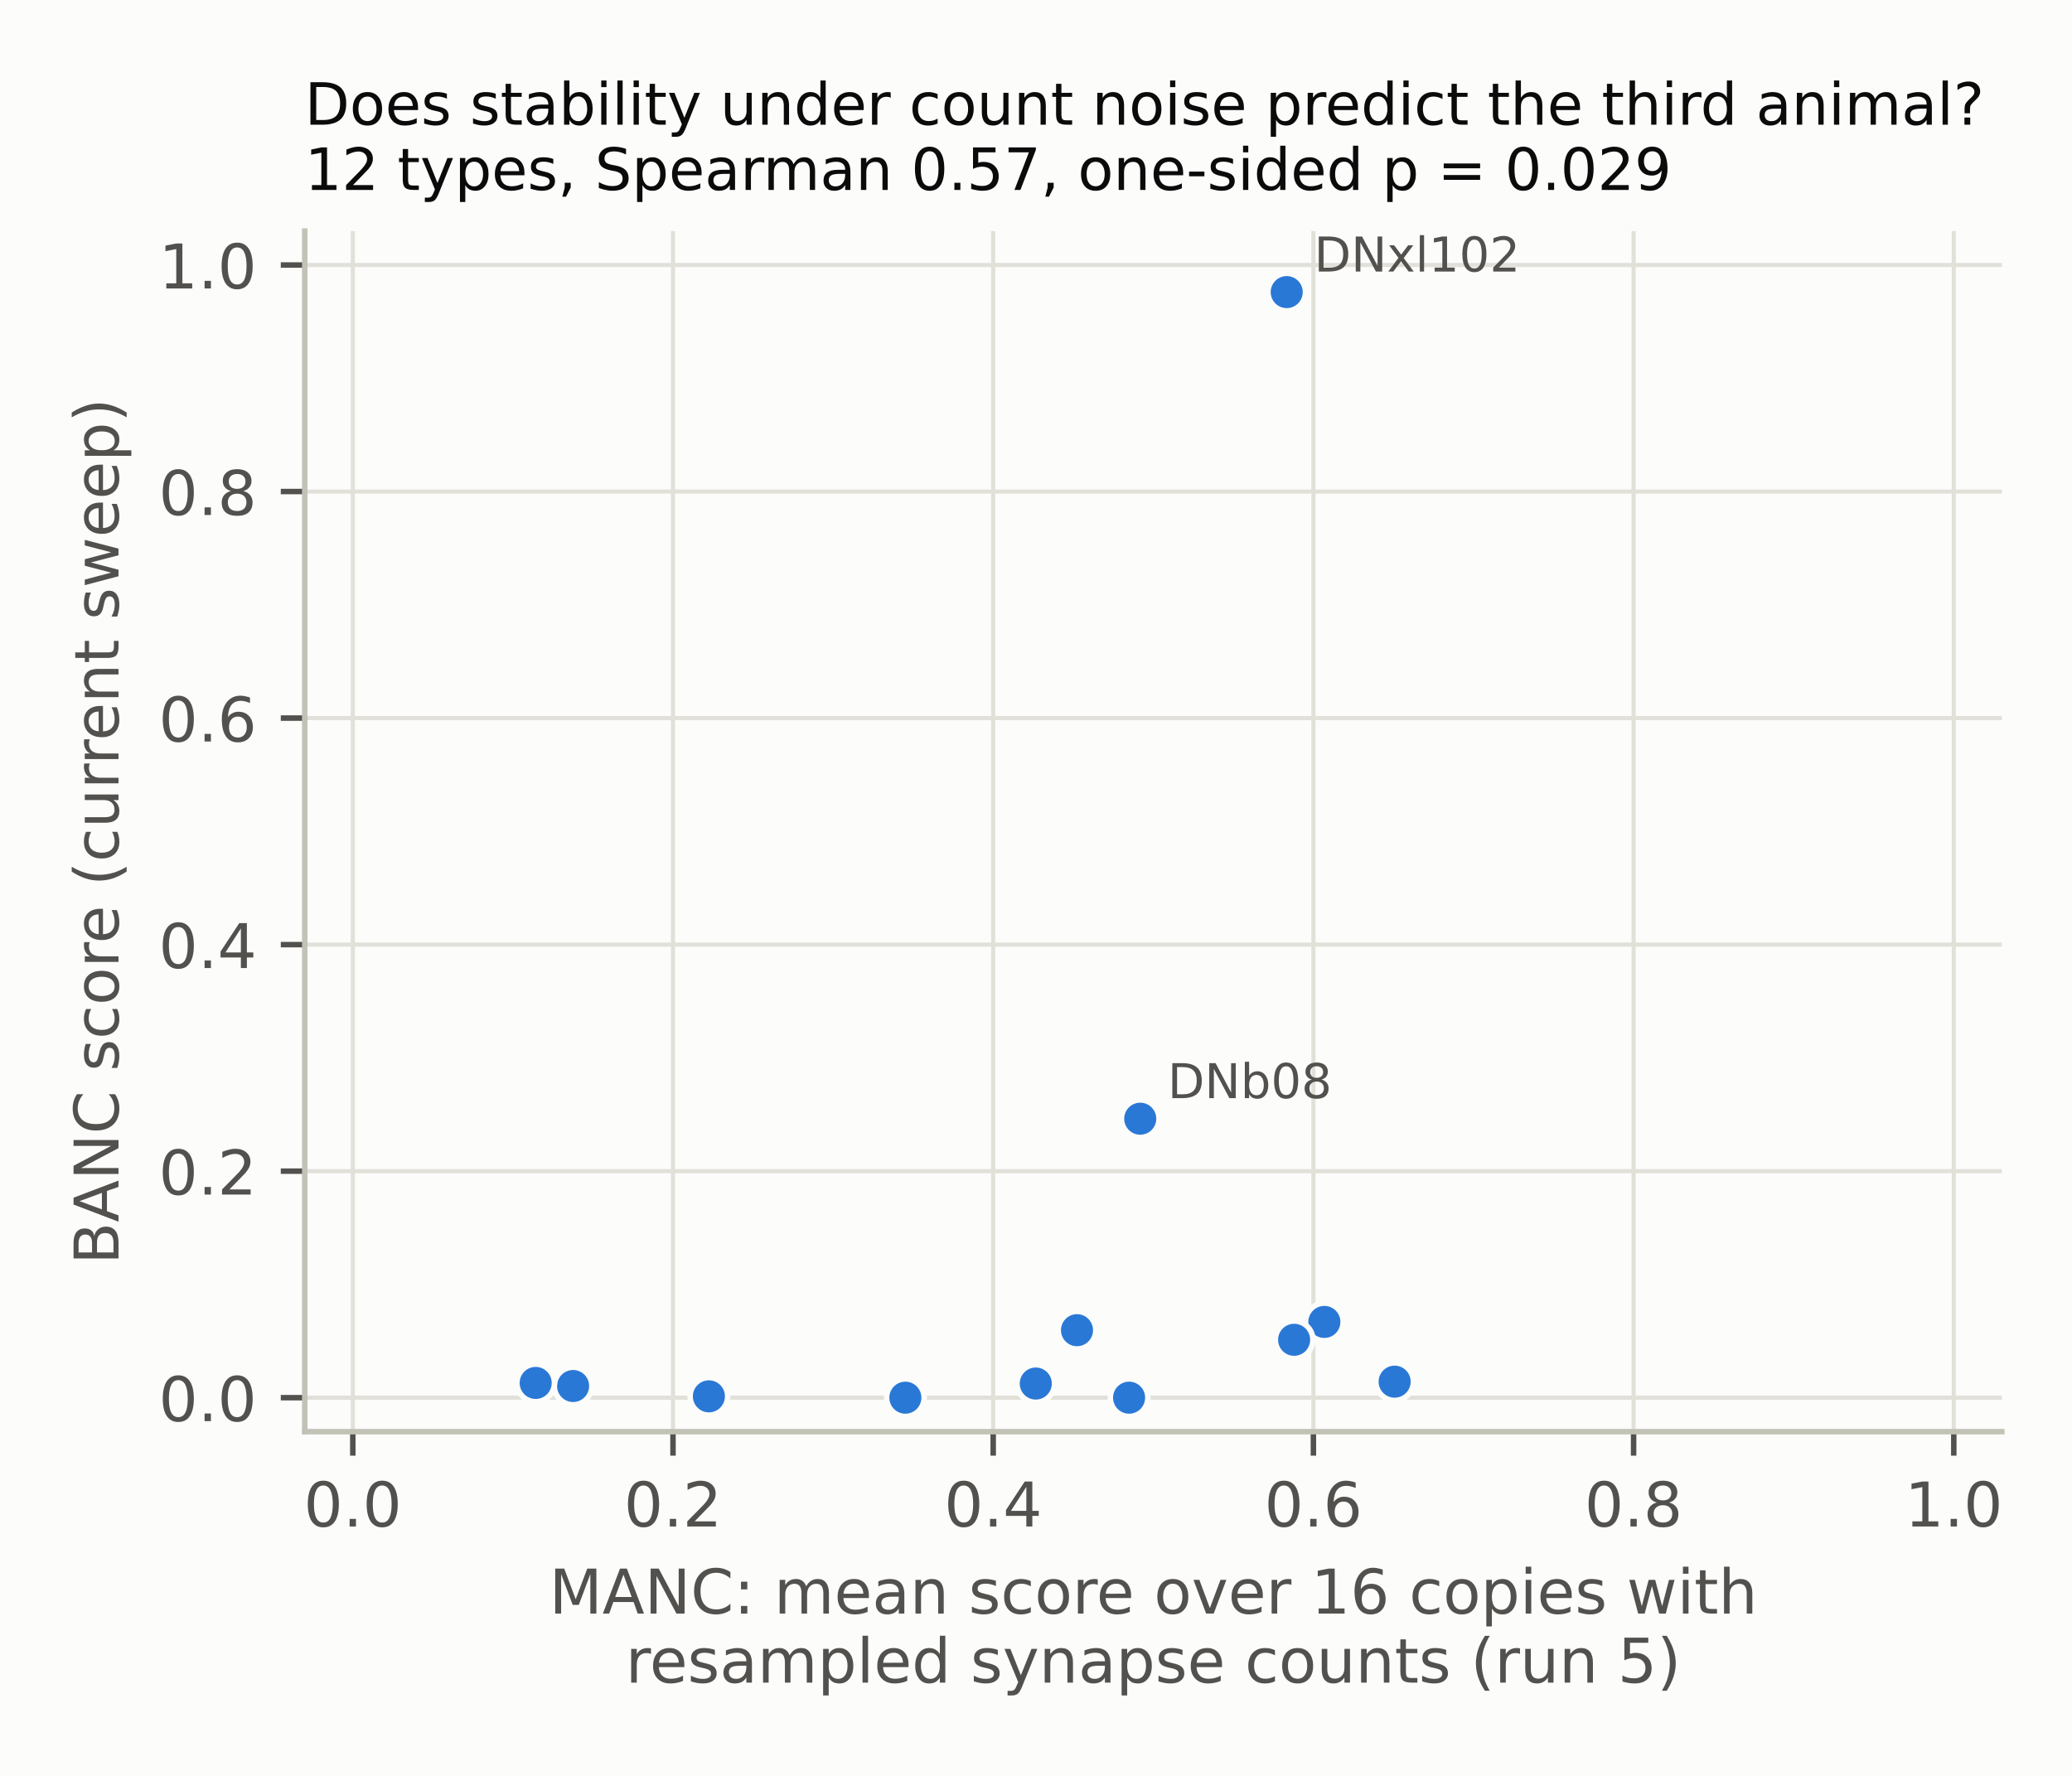
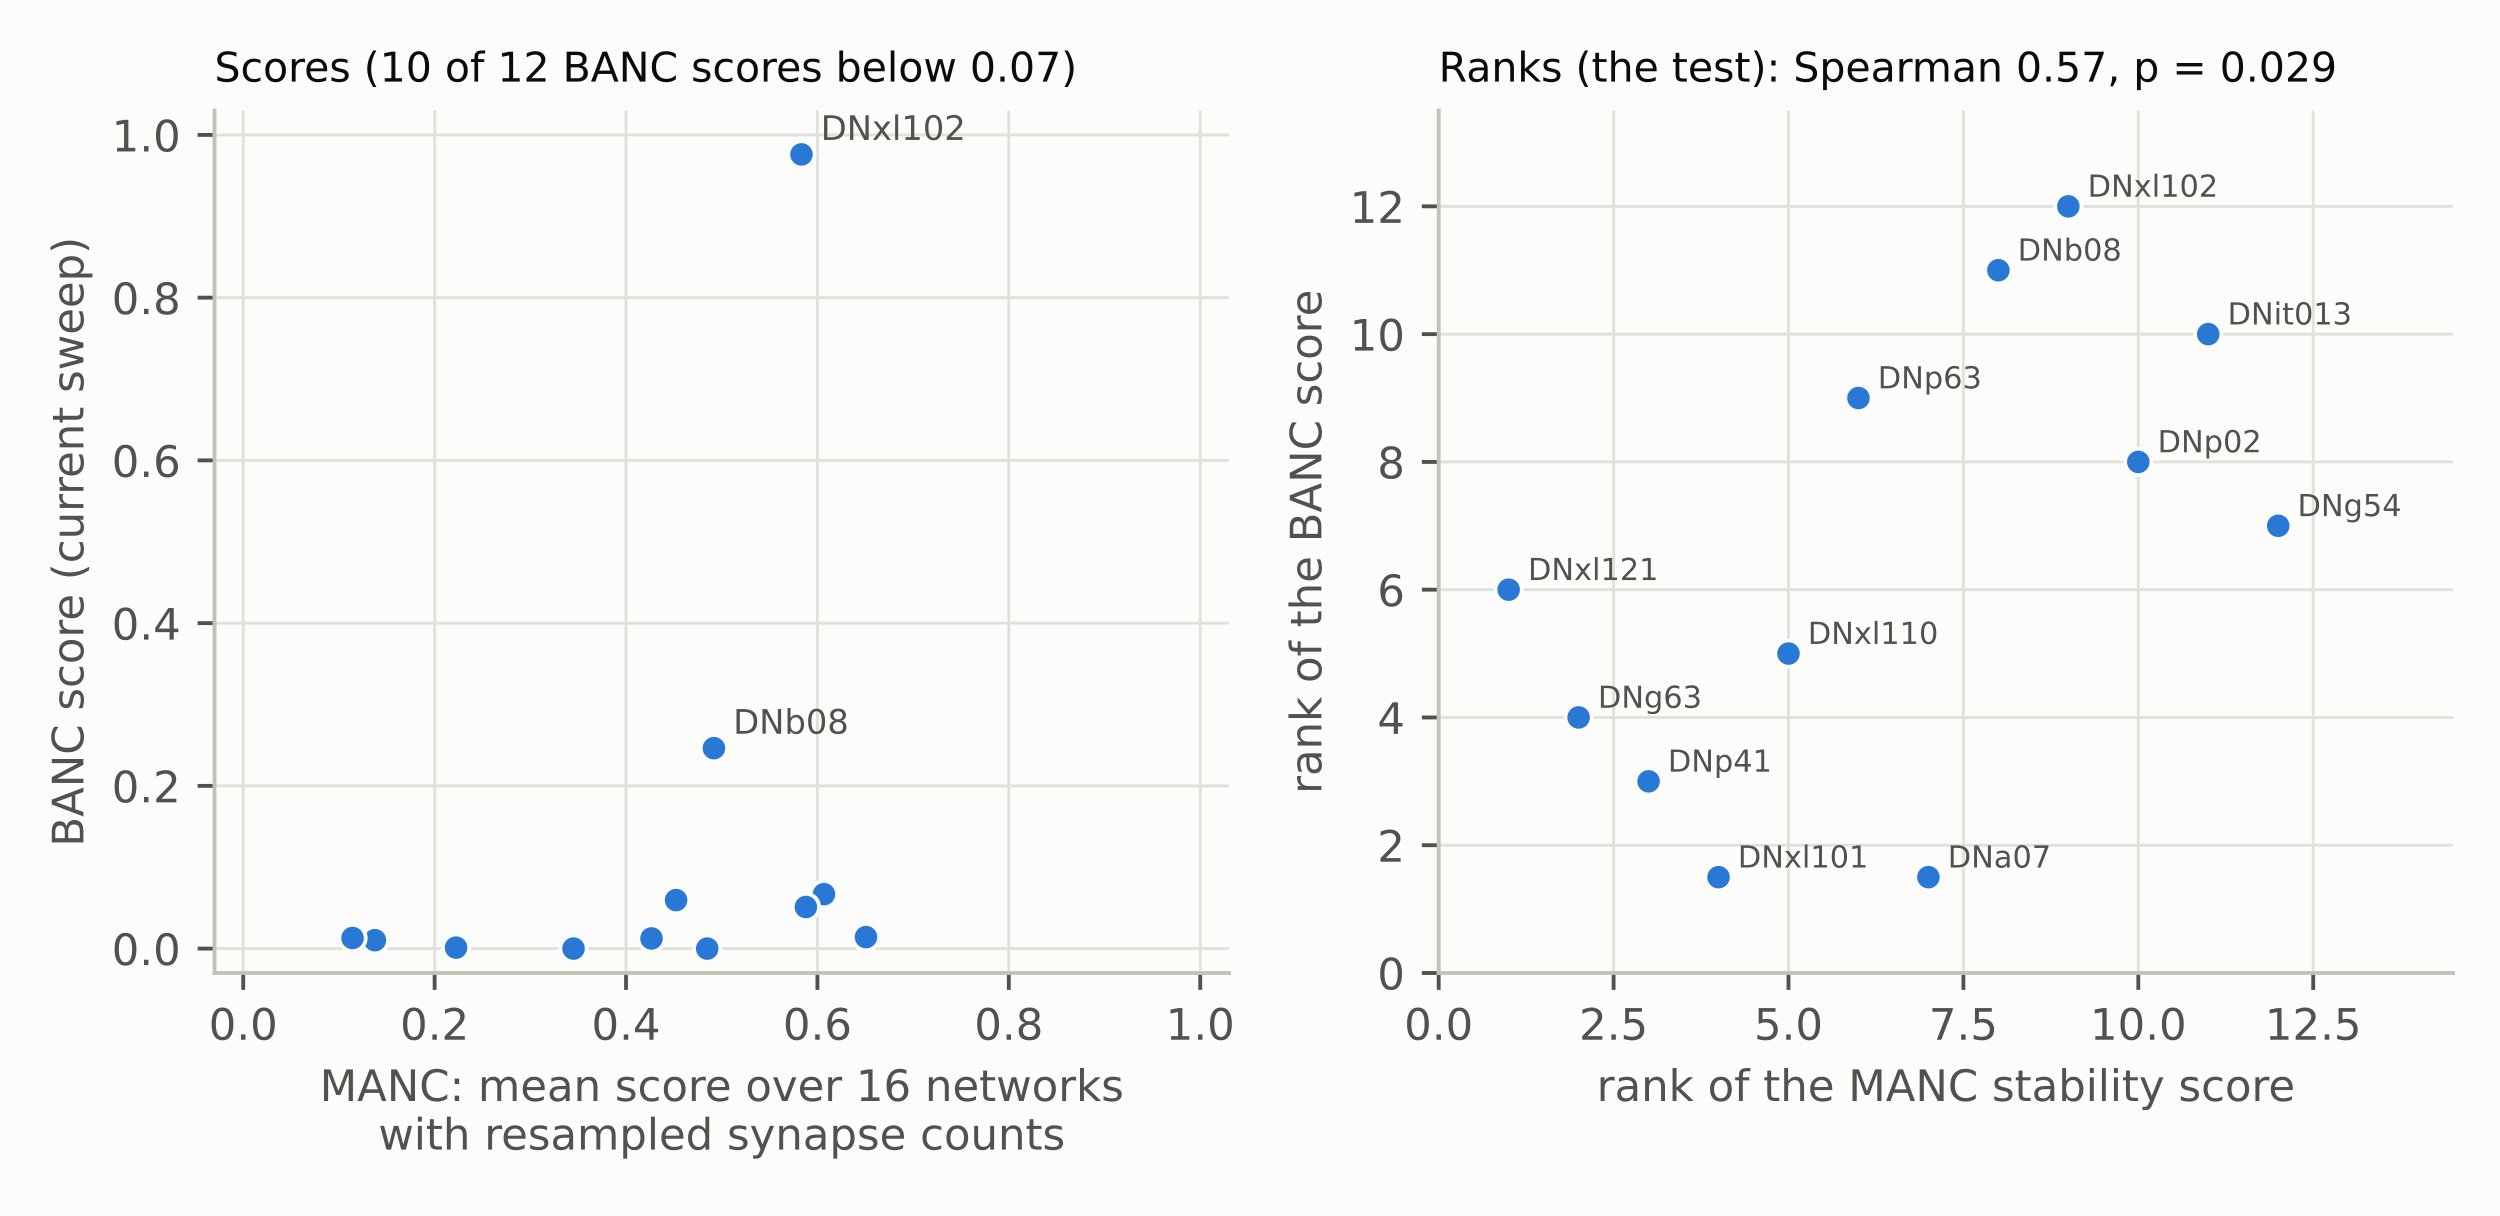
- <svg xmlns="http://www.w3.org/2000/svg" xmlns:xlink="http://www.w3.org/1999/xlink" width="302.4pt" height="259.2pt" viewBox="0 0 302.4 259.2" version="1.1">
+ <svg xmlns="http://www.w3.org/2000/svg" xmlns:xlink="http://www.w3.org/1999/xlink" width="518.4pt" height="252pt" viewBox="0 0 518.4 252" version="1.1">
  <defs>
    <style type="text/css">*{stroke-linejoin: round; stroke-linecap: butt}</style>
  </defs>
  <g id="figure_1">
    <g id="patch_1">
-       <path d="M 0 259.2  L 302.4 259.2  L 302.4 0  L 0 0  z " style="fill: #fcfcfb" />
+       <path d="M 0 252  L 518.4 252  L 518.4 0  L 0 0  z " style="fill: #fcfcfb" />
    </g>
    <g id="axes_1">
      <g id="patch_2">
-         <path d="M 44.48 208.96  L 292.158 208.96  L 292.158 33.72  L 44.48 33.72  z " style="fill: #fcfcfb" />
+         <path d="M 44.48 201.76  L 254.832 201.76  L 254.832 22.92  L 44.48 22.92  z " style="fill: #fcfcfb" />
      </g>
      <g id="matplotlib.axis_1">
        <g id="xtick_1">
          <g id="line2d_1">
-             <path d="M 51.49 208.96  L 51.49 33.72  " clip-path="url(#p1a8119004f)" style="fill: none; stroke: #e1e0d9; stroke-width: 0.6; stroke-linecap: square" />
+             <path d="M 50.433 201.76  L 50.433 22.92  " clip-path="url(#p51cd24e0ba)" style="fill: none; stroke: #e1e0d9; stroke-width: 0.6; stroke-linecap: square" />
          </g>
          <g id="line2d_2">
            <defs>
              <path id="m57b8899094" d="M 0 0  L 0 3.5  " style="stroke: #52514e; stroke-width: 0.8" />
            </defs>
            <g>
-               <use xlink:href="#m57b8899094" x="51.49" y="208.96" style="fill: #52514e; stroke: #52514e; stroke-width: 0.8" />
+               <use xlink:href="#m57b8899094" x="50.433" y="201.76" style="fill: #52514e; stroke: #52514e; stroke-width: 0.8" />
            </g>
          </g>
          <g id="text_1">
-             <text style="fill: #52514e; font: 9px 'DejaVu Sans'; text-anchor: middle" x="51.49" y="222.799" transform="rotate(-0 51.48975 222.7986)">0.0</text>
+             <text style="fill: #52514e; font: 9px 'DejaVu Sans'; text-anchor: middle" x="50.433" y="215.599" transform="rotate(-0 50.43335 215.5986)">0.0</text>
          </g>
        </g>
        <g id="xtick_2">
          <g id="line2d_3">
-             <path d="M 98.221 208.96  L 98.221 33.72  " clip-path="url(#p1a8119004f)" style="fill: none; stroke: #e1e0d9; stroke-width: 0.6; stroke-linecap: square" />
+             <path d="M 90.122 201.76  L 90.122 22.92  " clip-path="url(#p51cd24e0ba)" style="fill: none; stroke: #e1e0d9; stroke-width: 0.6; stroke-linecap: square" />
          </g>
          <g id="line2d_4">
            <g>
-               <use xlink:href="#m57b8899094" x="98.221" y="208.96" style="fill: #52514e; stroke: #52514e; stroke-width: 0.8" />
+               <use xlink:href="#m57b8899094" x="90.122" y="201.76" style="fill: #52514e; stroke: #52514e; stroke-width: 0.8" />
            </g>
          </g>
          <g id="text_2">
-             <text style="fill: #52514e; font: 9px 'DejaVu Sans'; text-anchor: middle" x="98.221" y="222.799" transform="rotate(-0 98.22142 222.7986)">0.2</text>
+             <text style="fill: #52514e; font: 9px 'DejaVu Sans'; text-anchor: middle" x="90.122" y="215.599" transform="rotate(-0 90.12235 215.5986)">0.2</text>
          </g>
        </g>
        <g id="xtick_3">
          <g id="line2d_5">
-             <path d="M 144.953 208.96  L 144.953 33.72  " clip-path="url(#p1a8119004f)" style="fill: none; stroke: #e1e0d9; stroke-width: 0.6; stroke-linecap: square" />
+             <path d="M 129.811 201.76  L 129.811 22.92  " clip-path="url(#p51cd24e0ba)" style="fill: none; stroke: #e1e0d9; stroke-width: 0.6; stroke-linecap: square" />
          </g>
          <g id="line2d_6">
            <g>
-               <use xlink:href="#m57b8899094" x="144.953" y="208.96" style="fill: #52514e; stroke: #52514e; stroke-width: 0.8" />
+               <use xlink:href="#m57b8899094" x="129.811" y="201.76" style="fill: #52514e; stroke: #52514e; stroke-width: 0.8" />
            </g>
          </g>
          <g id="text_3">
-             <text style="fill: #52514e; font: 9px 'DejaVu Sans'; text-anchor: middle" x="144.953" y="222.799" transform="rotate(-0 144.9531 222.7986)">0.4</text>
+             <text style="fill: #52514e; font: 9px 'DejaVu Sans'; text-anchor: middle" x="129.811" y="215.599" transform="rotate(-0 129.8114 215.5986)">0.4</text>
          </g>
        </g>
        <g id="xtick_4">
          <g id="line2d_7">
-             <path d="M 191.685 208.96  L 191.685 33.72  " clip-path="url(#p1a8119004f)" style="fill: none; stroke: #e1e0d9; stroke-width: 0.6; stroke-linecap: square" />
+             <path d="M 169.5 201.76  L 169.5 22.92  " clip-path="url(#p51cd24e0ba)" style="fill: none; stroke: #e1e0d9; stroke-width: 0.6; stroke-linecap: square" />
          </g>
          <g id="line2d_8">
            <g>
-               <use xlink:href="#m57b8899094" x="191.685" y="208.96" style="fill: #52514e; stroke: #52514e; stroke-width: 0.8" />
+               <use xlink:href="#m57b8899094" x="169.5" y="201.76" style="fill: #52514e; stroke: #52514e; stroke-width: 0.8" />
            </g>
          </g>
          <g id="text_4">
-             <text style="fill: #52514e; font: 9px 'DejaVu Sans'; text-anchor: middle" x="191.685" y="222.799" transform="rotate(-0 191.6847 222.7986)">0.6</text>
+             <text style="fill: #52514e; font: 9px 'DejaVu Sans'; text-anchor: middle" x="169.5" y="215.599" transform="rotate(-0 169.5004 215.5986)">0.6</text>
          </g>
        </g>
        <g id="xtick_5">
          <g id="line2d_9">
-             <path d="M 238.416 208.96  L 238.416 33.72  " clip-path="url(#p1a8119004f)" style="fill: none; stroke: #e1e0d9; stroke-width: 0.6; stroke-linecap: square" />
+             <path d="M 209.189 201.76  L 209.189 22.92  " clip-path="url(#p51cd24e0ba)" style="fill: none; stroke: #e1e0d9; stroke-width: 0.6; stroke-linecap: square" />
          </g>
          <g id="line2d_10">
            <g>
-               <use xlink:href="#m57b8899094" x="238.416" y="208.96" style="fill: #52514e; stroke: #52514e; stroke-width: 0.8" />
+               <use xlink:href="#m57b8899094" x="209.189" y="201.76" style="fill: #52514e; stroke: #52514e; stroke-width: 0.8" />
            </g>
          </g>
          <g id="text_5">
-             <text style="fill: #52514e; font: 9px 'DejaVu Sans'; text-anchor: middle" x="238.416" y="222.799" transform="rotate(-0 238.4164 222.7986)">0.8</text>
+             <text style="fill: #52514e; font: 9px 'DejaVu Sans'; text-anchor: middle" x="209.189" y="215.599" transform="rotate(-0 209.1894 215.5986)">0.8</text>
          </g>
        </g>
        <g id="xtick_6">
          <g id="line2d_11">
-             <path d="M 285.148 208.96  L 285.148 33.72  " clip-path="url(#p1a8119004f)" style="fill: none; stroke: #e1e0d9; stroke-width: 0.6; stroke-linecap: square" />
+             <path d="M 248.878 201.76  L 248.878 22.92  " clip-path="url(#p51cd24e0ba)" style="fill: none; stroke: #e1e0d9; stroke-width: 0.6; stroke-linecap: square" />
          </g>
          <g id="line2d_12">
            <g>
-               <use xlink:href="#m57b8899094" x="285.148" y="208.96" style="fill: #52514e; stroke: #52514e; stroke-width: 0.8" />
+               <use xlink:href="#m57b8899094" x="248.878" y="201.76" style="fill: #52514e; stroke: #52514e; stroke-width: 0.8" />
            </g>
          </g>
          <g id="text_6">
-             <text style="fill: #52514e; font: 9px 'DejaVu Sans'; text-anchor: middle" x="285.148" y="222.799" transform="rotate(-0 285.1481 222.7986)">1.0</text>
+             <text style="fill: #52514e; font: 9px 'DejaVu Sans'; text-anchor: middle" x="248.878" y="215.599" transform="rotate(-0 248.8784 215.5986)">1.0</text>
          </g>
        </g>
        <g id="text_7">
-           <text style="fill: #52514e; font: 9px 'DejaVu Sans'" transform="translate(80.14493 235.5089)">MANC: mean score over 16 copies with</text>
-           <text style="fill: #52514e; font: 9px 'DejaVu Sans'" transform="translate(91.30774 245.5869)">resampled synapse counts (run 5)</text>
+           <text style="fill: #52514e; font: 9px 'DejaVu Sans'" transform="translate(66.28773 228.3089)">MANC: mean score over 16 networks</text>
+           <text style="fill: #52514e; font: 9px 'DejaVu Sans'" transform="translate(78.45672 238.3869)">with resampled synapse counts</text>
        </g>
      </g>
      <g id="matplotlib.axis_2">
        <g id="ytick_1">
          <g id="line2d_13">
-             <path d="M 44.48 204  L 292.158 204  " clip-path="url(#p1a8119004f)" style="fill: none; stroke: #e1e0d9; stroke-width: 0.6; stroke-linecap: square" />
+             <path d="M 44.48 196.698  L 254.832 196.698  " clip-path="url(#p51cd24e0ba)" style="fill: none; stroke: #e1e0d9; stroke-width: 0.6; stroke-linecap: square" />
          </g>
          <g id="line2d_14">
            <defs>
              <path id="m60ba0a7994" d="M 0 0  L -3.5 0  " style="stroke: #52514e; stroke-width: 0.8" />
            </defs>
            <g>
-               <use xlink:href="#m60ba0a7994" x="44.48" y="204" style="fill: #52514e; stroke: #52514e; stroke-width: 0.8" />
+               <use xlink:href="#m60ba0a7994" x="44.48" y="196.698" style="fill: #52514e; stroke: #52514e; stroke-width: 0.8" />
            </g>
          </g>
          <g id="text_8">
-             <text style="fill: #52514e; font: 9px 'DejaVu Sans'; text-anchor: end" x="37.48" y="207.42" transform="rotate(-0 37.48 207.4197)">0.0</text>
+             <text style="fill: #52514e; font: 9px 'DejaVu Sans'; text-anchor: end" x="37.48" y="200.118" transform="rotate(-0 37.48 200.1178)">0.0</text>
          </g>
        </g>
        <g id="ytick_2">
          <g id="line2d_15">
-             <path d="M 44.48 170.936  L 292.158 170.936  " clip-path="url(#p1a8119004f)" style="fill: none; stroke: #e1e0d9; stroke-width: 0.6; stroke-linecap: square" />
+             <path d="M 44.48 162.955  L 254.832 162.955  " clip-path="url(#p51cd24e0ba)" style="fill: none; stroke: #e1e0d9; stroke-width: 0.6; stroke-linecap: square" />
          </g>
          <g id="line2d_16">
            <g>
-               <use xlink:href="#m60ba0a7994" x="44.48" y="170.936" style="fill: #52514e; stroke: #52514e; stroke-width: 0.8" />
+               <use xlink:href="#m60ba0a7994" x="44.48" y="162.955" style="fill: #52514e; stroke: #52514e; stroke-width: 0.8" />
            </g>
          </g>
          <g id="text_9">
-             <text style="fill: #52514e; font: 9px 'DejaVu Sans'; text-anchor: end" x="37.48" y="174.356" transform="rotate(-0 37.48 174.3555)">0.2</text>
+             <text style="fill: #52514e; font: 9px 'DejaVu Sans'; text-anchor: end" x="37.48" y="166.374" transform="rotate(-0 37.48 166.3744)">0.2</text>
          </g>
        </g>
        <g id="ytick_3">
          <g id="line2d_17">
-             <path d="M 44.48 137.872  L 292.158 137.872  " clip-path="url(#p1a8119004f)" style="fill: none; stroke: #e1e0d9; stroke-width: 0.6; stroke-linecap: square" />
+             <path d="M 44.48 129.212  L 254.832 129.212  " clip-path="url(#p51cd24e0ba)" style="fill: none; stroke: #e1e0d9; stroke-width: 0.6; stroke-linecap: square" />
          </g>
          <g id="line2d_18">
            <g>
-               <use xlink:href="#m60ba0a7994" x="44.48" y="137.872" style="fill: #52514e; stroke: #52514e; stroke-width: 0.8" />
+               <use xlink:href="#m60ba0a7994" x="44.48" y="129.212" style="fill: #52514e; stroke: #52514e; stroke-width: 0.8" />
            </g>
          </g>
          <g id="text_10">
-             <text style="fill: #52514e; font: 9px 'DejaVu Sans'; text-anchor: end" x="37.48" y="141.291" transform="rotate(-0 37.48 141.2914)">0.4</text>
+             <text style="fill: #52514e; font: 9px 'DejaVu Sans'; text-anchor: end" x="37.48" y="132.631" transform="rotate(-0 37.48 132.631)">0.4</text>
          </g>
        </g>
        <g id="ytick_4">
          <g id="line2d_19">
-             <path d="M 44.48 104.808  L 292.158 104.808  " clip-path="url(#p1a8119004f)" style="fill: none; stroke: #e1e0d9; stroke-width: 0.6; stroke-linecap: square" />
+             <path d="M 44.48 95.468  L 254.832 95.468  " clip-path="url(#p51cd24e0ba)" style="fill: none; stroke: #e1e0d9; stroke-width: 0.6; stroke-linecap: square" />
          </g>
          <g id="line2d_20">
            <g>
-               <use xlink:href="#m60ba0a7994" x="44.48" y="104.808" style="fill: #52514e; stroke: #52514e; stroke-width: 0.8" />
+               <use xlink:href="#m60ba0a7994" x="44.48" y="95.468" style="fill: #52514e; stroke: #52514e; stroke-width: 0.8" />
            </g>
          </g>
          <g id="text_11">
-             <text style="fill: #52514e; font: 9px 'DejaVu Sans'; text-anchor: end" x="37.48" y="108.227" transform="rotate(-0 37.48 108.2272)">0.6</text>
+             <text style="fill: #52514e; font: 9px 'DejaVu Sans'; text-anchor: end" x="37.48" y="98.888" transform="rotate(-0 37.48 98.8876)">0.6</text>
          </g>
        </g>
        <g id="ytick_5">
          <g id="line2d_21">
-             <path d="M 44.48 71.744  L 292.158 71.744  " clip-path="url(#p1a8119004f)" style="fill: none; stroke: #e1e0d9; stroke-width: 0.6; stroke-linecap: square" />
+             <path d="M 44.48 61.725  L 254.832 61.725  " clip-path="url(#p51cd24e0ba)" style="fill: none; stroke: #e1e0d9; stroke-width: 0.6; stroke-linecap: square" />
          </g>
          <g id="line2d_22">
            <g>
-               <use xlink:href="#m60ba0a7994" x="44.48" y="71.744" style="fill: #52514e; stroke: #52514e; stroke-width: 0.8" />
+               <use xlink:href="#m60ba0a7994" x="44.48" y="61.725" style="fill: #52514e; stroke: #52514e; stroke-width: 0.8" />
            </g>
          </g>
          <g id="text_12">
-             <text style="fill: #52514e; font: 9px 'DejaVu Sans'; text-anchor: end" x="37.48" y="75.163" transform="rotate(-0 37.48 75.16307)">0.8</text>
+             <text style="fill: #52514e; font: 9px 'DejaVu Sans'; text-anchor: end" x="37.48" y="65.144" transform="rotate(-0 37.48 65.1442)">0.8</text>
          </g>
        </g>
        <g id="ytick_6">
          <g id="line2d_23">
-             <path d="M 44.48 38.68  L 292.158 38.68  " clip-path="url(#p1a8119004f)" style="fill: none; stroke: #e1e0d9; stroke-width: 0.6; stroke-linecap: square" />
+             <path d="M 44.48 27.982  L 254.832 27.982  " clip-path="url(#p51cd24e0ba)" style="fill: none; stroke: #e1e0d9; stroke-width: 0.6; stroke-linecap: square" />
          </g>
          <g id="line2d_24">
            <g>
-               <use xlink:href="#m60ba0a7994" x="44.48" y="38.68" style="fill: #52514e; stroke: #52514e; stroke-width: 0.8" />
+               <use xlink:href="#m60ba0a7994" x="44.48" y="27.982" style="fill: #52514e; stroke: #52514e; stroke-width: 0.8" />
            </g>
          </g>
          <g id="text_13">
-             <text style="fill: #52514e; font: 9px 'DejaVu Sans'; text-anchor: end" x="37.48" y="42.099" transform="rotate(-0 37.48 42.09892)">1.0</text>
+             <text style="fill: #52514e; font: 9px 'DejaVu Sans'; text-anchor: end" x="37.48" y="31.401" transform="rotate(-0 37.48 31.40081)">1.0</text>
          </g>
        </g>
        <g id="text_14">
-           <text style="fill: #52514e; font: 9px 'DejaVu Sans'; text-anchor: middle" x="17.295" y="121.34" transform="rotate(-90 17.29547 121.34)">BANC score (current sweep)</text>
+           <text style="fill: #52514e; font: 9px 'DejaVu Sans'; text-anchor: middle" x="17.295" y="112.34" transform="rotate(-90 17.29547 112.34)">BANC score (current sweep)</text>
        </g>
      </g>
      <g id="patch_3">
-         <path d="M 44.48 208.96  L 44.48 33.72  " style="fill: none; stroke: #c3c2b7; stroke-width: 0.8; stroke-linejoin: miter; stroke-linecap: square" />
+         <path d="M 44.48 201.76  L 44.48 22.92  " style="fill: none; stroke: #c3c2b7; stroke-width: 0.8; stroke-linejoin: miter; stroke-linecap: square" />
      </g>
      <g id="patch_4">
-         <path d="M 44.48 208.96  L 292.158 208.96  " style="fill: none; stroke: #c3c2b7; stroke-width: 0.8; stroke-linejoin: miter; stroke-linecap: square" />
+         <path d="M 44.48 201.76  L 254.832 201.76  " style="fill: none; stroke: #c3c2b7; stroke-width: 0.8; stroke-linejoin: miter; stroke-linecap: square" />
      </g>
      <g id="PathCollection_1">
        <defs>
          <path id="m3608bd6e56" d="M 0 2.739  C 0.726 2.739 1.423 2.45 1.936 1.936  C 2.45 1.423 2.739 0.726 2.739 0  C 2.739 -0.726 2.45 -1.423 1.936 -1.936  C 1.423 -2.45 0.726 -2.739 0 -2.739  C -0.726 -2.739 -1.423 -2.45 -1.936 -1.936  C -2.45 -1.423 -2.739 -0.726 -2.739 0  C -2.739 0.726 -2.45 1.423 -1.936 1.936  C -1.423 2.45 -0.726 2.739 0 2.739  z " style="stroke: #fcfcfb; stroke-width: 0.8" />
        </defs>
-         <g clip-path="url(#p1a8119004f)">
-           <use xlink:href="#m3608bd6e56" x="164.786" y="204" style="fill: #2a78d6; stroke: #fcfcfb; stroke-width: 0.8" />
-           <use xlink:href="#m3608bd6e56" x="166.412" y="163.282" style="fill: #2a78d6; stroke: #fcfcfb; stroke-width: 0.8" />
-           <use xlink:href="#m3608bd6e56" x="203.541" y="201.662" style="fill: #2a78d6; stroke: #fcfcfb; stroke-width: 0.8" />
-           <use xlink:href="#m3608bd6e56" x="83.641" y="202.297" style="fill: #2a78d6; stroke: #fcfcfb; stroke-width: 0.8" />
-           <use xlink:href="#m3608bd6e56" x="193.286" y="192.943" style="fill: #2a78d6; stroke: #fcfcfb; stroke-width: 0.8" />
-           <use xlink:href="#m3608bd6e56" x="188.871" y="195.551" style="fill: #2a78d6; stroke: #fcfcfb; stroke-width: 0.8" />
-           <use xlink:href="#m3608bd6e56" x="103.461" y="203.804" style="fill: #2a78d6; stroke: #fcfcfb; stroke-width: 0.8" />
-           <use xlink:href="#m3608bd6e56" x="157.183" y="194.151" style="fill: #2a78d6; stroke: #fcfcfb; stroke-width: 0.8" />
-           <use xlink:href="#m3608bd6e56" x="132.133" y="204" style="fill: #2a78d6; stroke: #fcfcfb; stroke-width: 0.8" />
-           <use xlink:href="#m3608bd6e56" x="187.79" y="42.633" style="fill: #2a78d6; stroke: #fcfcfb; stroke-width: 0.8" />
-           <use xlink:href="#m3608bd6e56" x="151.168" y="201.936" style="fill: #2a78d6; stroke: #fcfcfb; stroke-width: 0.8" />
-           <use xlink:href="#m3608bd6e56" x="78.18" y="201.847" style="fill: #2a78d6; stroke: #fcfcfb; stroke-width: 0.8" />
+         <g clip-path="url(#p51cd24e0ba)">
+           <use xlink:href="#m3608bd6e56" x="146.655" y="196.698" style="fill: #2a78d6; stroke: #fcfcfb; stroke-width: 0.8" />
+           <use xlink:href="#m3608bd6e56" x="148.036" y="155.143" style="fill: #2a78d6; stroke: #fcfcfb; stroke-width: 0.8" />
+           <use xlink:href="#m3608bd6e56" x="179.57" y="194.312" style="fill: #2a78d6; stroke: #fcfcfb; stroke-width: 0.8" />
+           <use xlink:href="#m3608bd6e56" x="77.74" y="194.96" style="fill: #2a78d6; stroke: #fcfcfb; stroke-width: 0.8" />
+           <use xlink:href="#m3608bd6e56" x="170.86" y="185.414" style="fill: #2a78d6; stroke: #fcfcfb; stroke-width: 0.8" />
+           <use xlink:href="#m3608bd6e56" x="167.111" y="188.076" style="fill: #2a78d6; stroke: #fcfcfb; stroke-width: 0.8" />
+           <use xlink:href="#m3608bd6e56" x="94.572" y="196.499" style="fill: #2a78d6; stroke: #fcfcfb; stroke-width: 0.8" />
+           <use xlink:href="#m3608bd6e56" x="140.198" y="186.646" style="fill: #2a78d6; stroke: #fcfcfb; stroke-width: 0.8" />
+           <use xlink:href="#m3608bd6e56" x="118.924" y="196.698" style="fill: #2a78d6; stroke: #fcfcfb; stroke-width: 0.8" />
+           <use xlink:href="#m3608bd6e56" x="166.192" y="32.016" style="fill: #2a78d6; stroke: #fcfcfb; stroke-width: 0.8" />
+           <use xlink:href="#m3608bd6e56" x="135.09" y="194.591" style="fill: #2a78d6; stroke: #fcfcfb; stroke-width: 0.8" />
+           <use xlink:href="#m3608bd6e56" x="73.101" y="194.501" style="fill: #2a78d6; stroke: #fcfcfb; stroke-width: 0.8" />
        </g>
      </g>
      <g id="text_15">
-         <text style="fill: #52514e; font: 7px 'DejaVu Sans'; text-anchor: start" x="170.412" y="160.282" transform="rotate(-0 170.4115 160.2816)">DNb08</text>
+         <text style="fill: #52514e; font: 7px 'DejaVu Sans'; text-anchor: start" x="152.036" y="152.143" transform="rotate(-0 152.0359 152.1432)">DNb08</text>
      </g>
      <g id="text_16">
-         <text style="fill: #52514e; font: 7px 'DejaVu Sans'; text-anchor: start" x="191.79" y="39.633" transform="rotate(-0 191.7897 39.63317)">DNxl102</text>
+         <text style="fill: #52514e; font: 7px 'DejaVu Sans'; text-anchor: start" x="170.192" y="29.016" transform="rotate(-0 170.1923 29.01627)">DNxl102</text>
      </g>
      <g id="text_17">
-         <text style="fill: #0b0b0b; font: 8.5px 'DejaVu Sans'" transform="translate(44.48 18.20186)">Does stability under count noise predict the third animal?</text>
-         <text style="fill: #0b0b0b; font: 8.5px 'DejaVu Sans'" transform="translate(44.48 27.72)">12 types, Spearman 0.57, one-sided p = 0.029</text>
+         <text style="fill: #0b0b0b; font: 8.5px 'DejaVu Sans'; text-anchor: start" x="44.48" y="16.92" transform="rotate(-0 44.48 16.92)">Scores (10 of 12 BANC scores below 0.07)</text>
+       </g>
+     </g>
+     <g id="axes_2">
+       <g id="patch_5">
+         <path d="M 298.328 201.76  L 508.68 201.76  L 508.68 22.92  L 298.328 22.92  z " style="fill: #fcfcfb" />
+       </g>
+       <g id="matplotlib.axis_3">
+         <g id="xtick_7">
+           <g id="line2d_25">
+             <path d="M 298.328 201.76  L 298.328 22.92  " clip-path="url(#p7ffd8506fd)" style="fill: none; stroke: #e1e0d9; stroke-width: 0.6; stroke-linecap: square" />
+           </g>
+           <g id="line2d_26">
+             <g>
+               <use xlink:href="#m57b8899094" x="298.328" y="201.76" style="fill: #52514e; stroke: #52514e; stroke-width: 0.8" />
+             </g>
+           </g>
+           <g id="text_18">
+             <text style="fill: #52514e; font: 9px 'DejaVu Sans'; text-anchor: middle" x="298.328" y="215.599" transform="rotate(-0 298.3283 215.5986)">0.0</text>
+           </g>
+         </g>
+         <g id="xtick_8">
+           <g id="line2d_27">
+             <path d="M 334.596 201.76  L 334.596 22.92  " clip-path="url(#p7ffd8506fd)" style="fill: none; stroke: #e1e0d9; stroke-width: 0.6; stroke-linecap: square" />
+           </g>
+           <g id="line2d_28">
+             <g>
+               <use xlink:href="#m57b8899094" x="334.596" y="201.76" style="fill: #52514e; stroke: #52514e; stroke-width: 0.8" />
+             </g>
+           </g>
+           <g id="text_19">
+             <text style="fill: #52514e; font: 9px 'DejaVu Sans'; text-anchor: middle" x="334.596" y="215.599" transform="rotate(-0 334.5958 215.5986)">2.5</text>
+           </g>
+         </g>
+         <g id="xtick_9">
+           <g id="line2d_29">
+             <path d="M 370.863 201.76  L 370.863 22.92  " clip-path="url(#p7ffd8506fd)" style="fill: none; stroke: #e1e0d9; stroke-width: 0.6; stroke-linecap: square" />
+           </g>
+           <g id="line2d_30">
+             <g>
+               <use xlink:href="#m57b8899094" x="370.863" y="201.76" style="fill: #52514e; stroke: #52514e; stroke-width: 0.8" />
+             </g>
+           </g>
+           <g id="text_20">
+             <text style="fill: #52514e; font: 9px 'DejaVu Sans'; text-anchor: middle" x="370.863" y="215.599" transform="rotate(-0 370.8634 215.5986)">5.0</text>
+           </g>
+         </g>
+         <g id="xtick_10">
+           <g id="line2d_31">
+             <path d="M 407.131 201.76  L 407.131 22.92  " clip-path="url(#p7ffd8506fd)" style="fill: none; stroke: #e1e0d9; stroke-width: 0.6; stroke-linecap: square" />
+           </g>
+           <g id="line2d_32">
+             <g>
+               <use xlink:href="#m57b8899094" x="407.131" y="201.76" style="fill: #52514e; stroke: #52514e; stroke-width: 0.8" />
+             </g>
+           </g>
+           <g id="text_21">
+             <text style="fill: #52514e; font: 9px 'DejaVu Sans'; text-anchor: middle" x="407.131" y="215.599" transform="rotate(-0 407.1309 215.5986)">7.5</text>
+           </g>
+         </g>
+         <g id="xtick_11">
+           <g id="line2d_33">
+             <path d="M 443.398 201.76  L 443.398 22.92  " clip-path="url(#p7ffd8506fd)" style="fill: none; stroke: #e1e0d9; stroke-width: 0.6; stroke-linecap: square" />
+           </g>
+           <g id="line2d_34">
+             <g>
+               <use xlink:href="#m57b8899094" x="443.398" y="201.76" style="fill: #52514e; stroke: #52514e; stroke-width: 0.8" />
+             </g>
+           </g>
+           <g id="text_22">
+             <text style="fill: #52514e; font: 9px 'DejaVu Sans'; text-anchor: middle" x="443.398" y="215.599" transform="rotate(-0 443.3984 215.5986)">10.0</text>
+           </g>
+         </g>
+         <g id="xtick_12">
+           <g id="line2d_35">
+             <path d="M 479.666 201.76  L 479.666 22.92  " clip-path="url(#p7ffd8506fd)" style="fill: none; stroke: #e1e0d9; stroke-width: 0.6; stroke-linecap: square" />
+           </g>
+           <g id="line2d_36">
+             <g>
+               <use xlink:href="#m57b8899094" x="479.666" y="201.76" style="fill: #52514e; stroke: #52514e; stroke-width: 0.8" />
+             </g>
+           </g>
+           <g id="text_23">
+             <text style="fill: #52514e; font: 9px 'DejaVu Sans'; text-anchor: middle" x="479.666" y="215.599" transform="rotate(-0 479.666 215.5986)">12.5</text>
+           </g>
+         </g>
+         <g id="text_24">
+           <text style="fill: #52514e; font: 9px 'DejaVu Sans'; text-anchor: middle" x="403.504" y="228.309" transform="rotate(-0 403.5041 228.3089)">rank of the MANC stability score</text>
+         </g>
+       </g>
+       <g id="matplotlib.axis_4">
+         <g id="ytick_7">
+           <g id="line2d_37">
+             <path d="M 298.328 201.76  L 508.68 201.76  " clip-path="url(#p7ffd8506fd)" style="fill: none; stroke: #e1e0d9; stroke-width: 0.6; stroke-linecap: square" />
+           </g>
+           <g id="line2d_38">
+             <g>
+               <use xlink:href="#m60ba0a7994" x="298.328" y="201.76" style="fill: #52514e; stroke: #52514e; stroke-width: 0.8" />
+             </g>
+           </g>
+           <g id="text_25">
+             <text style="fill: #52514e; font: 9px 'DejaVu Sans'; text-anchor: end" x="291.328" y="205.179" transform="rotate(-0 291.3283 205.1793)">0</text>
+           </g>
+         </g>
+         <g id="ytick_8">
+           <g id="line2d_39">
+             <path d="M 298.328 175.265  L 508.68 175.265  " clip-path="url(#p7ffd8506fd)" style="fill: none; stroke: #e1e0d9; stroke-width: 0.6; stroke-linecap: square" />
+           </g>
+           <g id="line2d_40">
+             <g>
+               <use xlink:href="#m60ba0a7994" x="298.328" y="175.265" style="fill: #52514e; stroke: #52514e; stroke-width: 0.8" />
+             </g>
+           </g>
+           <g id="text_26">
+             <text style="fill: #52514e; font: 9px 'DejaVu Sans'; text-anchor: end" x="291.328" y="178.684" transform="rotate(-0 291.3283 178.6845)">2</text>
+           </g>
+         </g>
+         <g id="ytick_9">
+           <g id="line2d_41">
+             <path d="M 298.328 148.77  L 508.68 148.77  " clip-path="url(#p7ffd8506fd)" style="fill: none; stroke: #e1e0d9; stroke-width: 0.6; stroke-linecap: square" />
+           </g>
+           <g id="line2d_42">
+             <g>
+               <use xlink:href="#m60ba0a7994" x="298.328" y="148.77" style="fill: #52514e; stroke: #52514e; stroke-width: 0.8" />
+             </g>
+           </g>
+           <g id="text_27">
+             <text style="fill: #52514e; font: 9px 'DejaVu Sans'; text-anchor: end" x="291.328" y="152.19" transform="rotate(-0 291.3283 152.1897)">4</text>
+           </g>
+         </g>
+         <g id="ytick_10">
+           <g id="line2d_43">
+             <path d="M 298.328 122.276  L 508.68 122.276  " clip-path="url(#p7ffd8506fd)" style="fill: none; stroke: #e1e0d9; stroke-width: 0.6; stroke-linecap: square" />
+           </g>
+           <g id="line2d_44">
+             <g>
+               <use xlink:href="#m60ba0a7994" x="298.328" y="122.276" style="fill: #52514e; stroke: #52514e; stroke-width: 0.8" />
+             </g>
+           </g>
+           <g id="text_28">
+             <text style="fill: #52514e; font: 9px 'DejaVu Sans'; text-anchor: end" x="291.328" y="125.695" transform="rotate(-0 291.3283 125.6949)">6</text>
+           </g>
+         </g>
+         <g id="ytick_11">
+           <g id="line2d_45">
+             <path d="M 298.328 95.781  L 508.68 95.781  " clip-path="url(#p7ffd8506fd)" style="fill: none; stroke: #e1e0d9; stroke-width: 0.6; stroke-linecap: square" />
+           </g>
+           <g id="line2d_46">
+             <g>
+               <use xlink:href="#m60ba0a7994" x="298.328" y="95.781" style="fill: #52514e; stroke: #52514e; stroke-width: 0.8" />
+             </g>
+           </g>
+           <g id="text_29">
+             <text style="fill: #52514e; font: 9px 'DejaVu Sans'; text-anchor: end" x="291.328" y="99.2" transform="rotate(-0 291.3283 99.20004)">8</text>
+           </g>
+         </g>
+         <g id="ytick_12">
+           <g id="line2d_47">
+             <path d="M 298.328 69.286  L 508.68 69.286  " clip-path="url(#p7ffd8506fd)" style="fill: none; stroke: #e1e0d9; stroke-width: 0.6; stroke-linecap: square" />
+           </g>
+           <g id="line2d_48">
+             <g>
+               <use xlink:href="#m60ba0a7994" x="298.328" y="69.286" style="fill: #52514e; stroke: #52514e; stroke-width: 0.8" />
+             </g>
+           </g>
+           <g id="text_30">
+             <text style="fill: #52514e; font: 9px 'DejaVu Sans'; text-anchor: end" x="291.328" y="72.705" transform="rotate(-0 291.3283 72.70522)">10</text>
+           </g>
+         </g>
+         <g id="ytick_13">
+           <g id="line2d_49">
+             <path d="M 298.328 42.791  L 508.68 42.791  " clip-path="url(#p7ffd8506fd)" style="fill: none; stroke: #e1e0d9; stroke-width: 0.6; stroke-linecap: square" />
+           </g>
+           <g id="line2d_50">
+             <g>
+               <use xlink:href="#m60ba0a7994" x="298.328" y="42.791" style="fill: #52514e; stroke: #52514e; stroke-width: 0.8" />
+             </g>
+           </g>
+           <g id="text_31">
+             <text style="fill: #52514e; font: 9px 'DejaVu Sans'; text-anchor: end" x="291.328" y="46.21" transform="rotate(-0 291.3283 46.21041)">12</text>
+           </g>
+         </g>
+         <g id="text_32">
+           <text style="fill: #52514e; font: 9px 'DejaVu Sans'; text-anchor: middle" x="274.004" y="112.34" transform="rotate(-90 274.0041 112.34)">rank of the BANC score</text>
+         </g>
+       </g>
+       <g id="patch_6">
+         <path d="M 298.328 201.76  L 298.328 22.92  " style="fill: none; stroke: #c3c2b7; stroke-width: 0.8; stroke-linejoin: miter; stroke-linecap: square" />
+       </g>
+       <g id="patch_7">
+         <path d="M 298.328 201.76  L 508.68 201.76  " style="fill: none; stroke: #c3c2b7; stroke-width: 0.8; stroke-linejoin: miter; stroke-linecap: square" />
+       </g>
+       <g id="PathCollection_2">
+         <g clip-path="url(#p7ffd8506fd)">
+           <use xlink:href="#m3608bd6e56" x="399.877" y="181.889" style="fill: #2a78d6; stroke: #fcfcfb; stroke-width: 0.8" />
+           <use xlink:href="#m3608bd6e56" x="414.384" y="56.039" style="fill: #2a78d6; stroke: #fcfcfb; stroke-width: 0.8" />
+           <use xlink:href="#m3608bd6e56" x="472.412" y="109.028" style="fill: #2a78d6; stroke: #fcfcfb; stroke-width: 0.8" />
+           <use xlink:href="#m3608bd6e56" x="327.342" y="148.77" style="fill: #2a78d6; stroke: #fcfcfb; stroke-width: 0.8" />
+           <use xlink:href="#m3608bd6e56" x="457.905" y="69.286" style="fill: #2a78d6; stroke: #fcfcfb; stroke-width: 0.8" />
+           <use xlink:href="#m3608bd6e56" x="443.398" y="95.781" style="fill: #2a78d6; stroke: #fcfcfb; stroke-width: 0.8" />
+           <use xlink:href="#m3608bd6e56" x="341.849" y="162.018" style="fill: #2a78d6; stroke: #fcfcfb; stroke-width: 0.8" />
+           <use xlink:href="#m3608bd6e56" x="385.37" y="82.533" style="fill: #2a78d6; stroke: #fcfcfb; stroke-width: 0.8" />
+           <use xlink:href="#m3608bd6e56" x="356.356" y="181.889" style="fill: #2a78d6; stroke: #fcfcfb; stroke-width: 0.8" />
+           <use xlink:href="#m3608bd6e56" x="428.891" y="42.791" style="fill: #2a78d6; stroke: #fcfcfb; stroke-width: 0.8" />
+           <use xlink:href="#m3608bd6e56" x="370.863" y="135.523" style="fill: #2a78d6; stroke: #fcfcfb; stroke-width: 0.8" />
+           <use xlink:href="#m3608bd6e56" x="312.835" y="122.276" style="fill: #2a78d6; stroke: #fcfcfb; stroke-width: 0.8" />
+         </g>
+       </g>
+       <g id="text_33">
+         <text style="fill: #52514e; font: 6.3px 'DejaVu Sans'; text-anchor: start" x="403.877" y="179.889" transform="rotate(-0 403.8774 179.8889)">DNa07</text>
+       </g>
+       <g id="text_34">
+         <text style="fill: #52514e; font: 6.3px 'DejaVu Sans'; text-anchor: start" x="418.384" y="54.039" transform="rotate(-0 418.3844 54.03852)">DNb08</text>
+       </g>
+       <g id="text_35">
+         <text style="fill: #52514e; font: 6.3px 'DejaVu Sans'; text-anchor: start" x="476.412" y="107.028" transform="rotate(-0 476.4125 107.0281)">DNg54</text>
+       </g>
+       <g id="text_36">
+         <text style="fill: #52514e; font: 6.3px 'DejaVu Sans'; text-anchor: start" x="331.342" y="146.77" transform="rotate(-0 331.3423 146.7704)">DNg63</text>
+       </g>
+       <g id="text_37">
+         <text style="fill: #52514e; font: 6.3px 'DejaVu Sans'; text-anchor: start" x="461.905" y="67.286" transform="rotate(-0 461.9054 67.28593)">DNit013</text>
+       </g>
+       <g id="text_38">
+         <text style="fill: #52514e; font: 6.3px 'DejaVu Sans'; text-anchor: start" x="447.398" y="93.781" transform="rotate(-0 447.3984 93.78074)">DNp02</text>
+       </g>
+       <g id="text_39">
+         <text style="fill: #52514e; font: 6.3px 'DejaVu Sans'; text-anchor: start" x="345.849" y="160.018" transform="rotate(-0 345.8493 160.0178)">DNp41</text>
+       </g>
+       <g id="text_40">
+         <text style="fill: #52514e; font: 6.3px 'DejaVu Sans'; text-anchor: start" x="389.37" y="80.533" transform="rotate(-0 389.3704 80.53333)">DNp63</text>
+       </g>
+       <g id="text_41">
+         <text style="fill: #52514e; font: 6.3px 'DejaVu Sans'; text-anchor: start" x="360.356" y="179.889" transform="rotate(-0 360.3563 179.8889)">DNxl101</text>
+       </g>
+       <g id="text_42">
+         <text style="fill: #52514e; font: 6.3px 'DejaVu Sans'; text-anchor: start" x="432.891" y="40.791" transform="rotate(-0 432.8914 40.79111)">DNxl102</text>
+       </g>
+       <g id="text_43">
+         <text style="fill: #52514e; font: 6.3px 'DejaVu Sans'; text-anchor: start" x="374.863" y="133.523" transform="rotate(-0 374.8634 133.523)">DNxl110</text>
+       </g>
+       <g id="text_44">
+         <text style="fill: #52514e; font: 6.3px 'DejaVu Sans'; text-anchor: start" x="316.835" y="120.276" transform="rotate(-0 316.8353 120.2756)">DNxl121</text>
+       </g>
+       <g id="text_45">
+         <text style="fill: #0b0b0b; font: 8.5px 'DejaVu Sans'; text-anchor: start" x="298.328" y="16.92" transform="rotate(-0 298.3283 16.92)">Ranks (the test): Spearman 0.57, p = 0.029</text>
      </g>
    </g>
  </g>
  <defs>
-     <clipPath id="p1a8119004f">
-       <rect x="44.48" y="33.72" width="247.678" height="175.24" />
+     <clipPath id="p51cd24e0ba">
+       <rect x="44.48" y="22.92" width="210.352" height="178.84" />
+     </clipPath>
+     <clipPath id="p7ffd8506fd">
+       <rect x="298.328" y="22.92" width="210.352" height="178.84" />
    </clipPath>
  </defs>
</svg>
